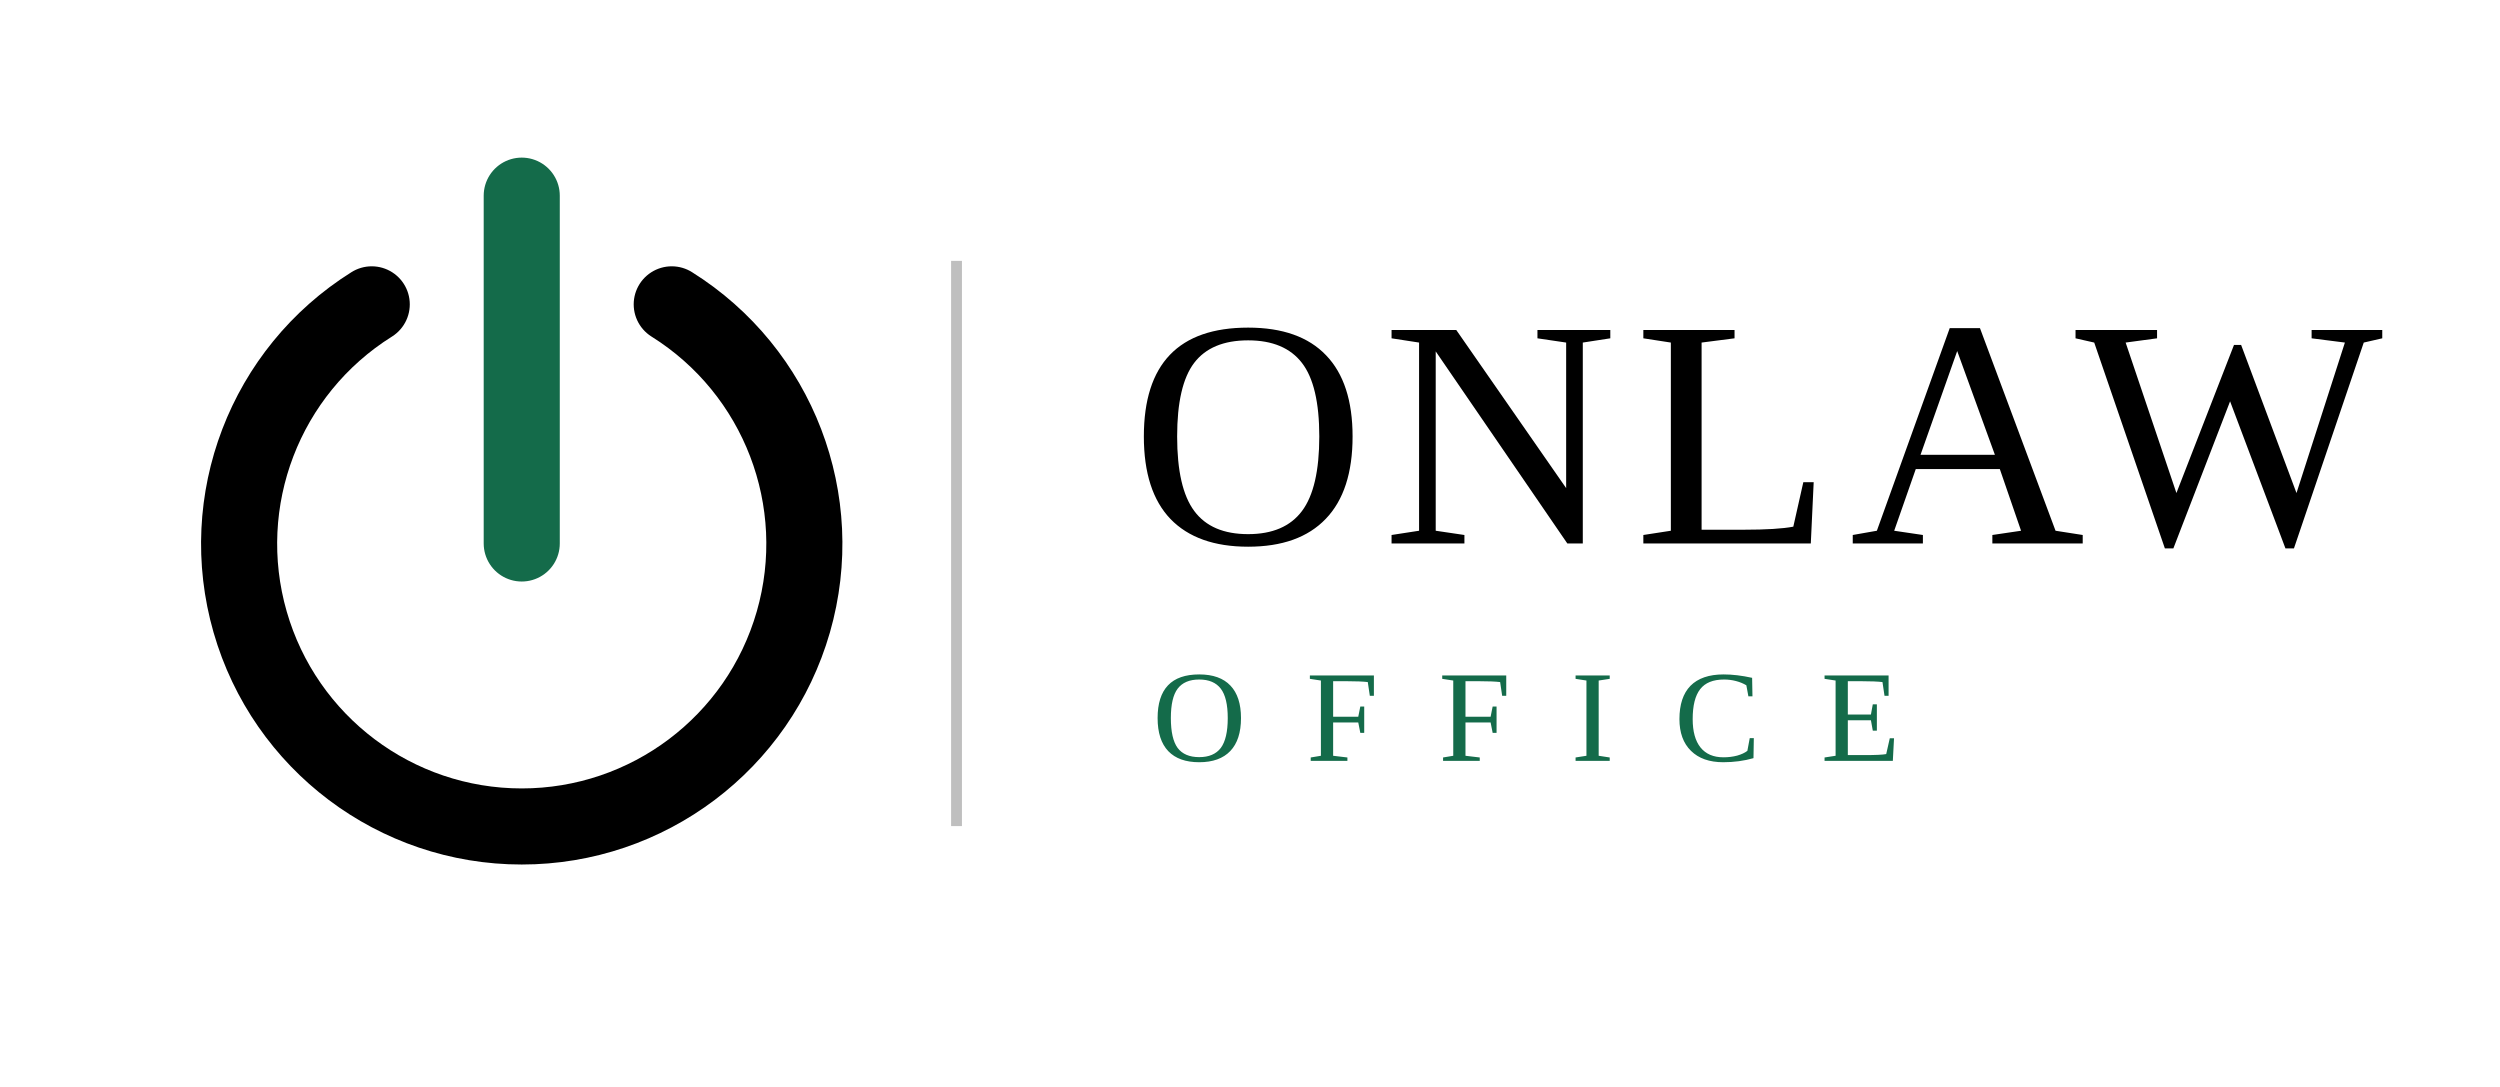
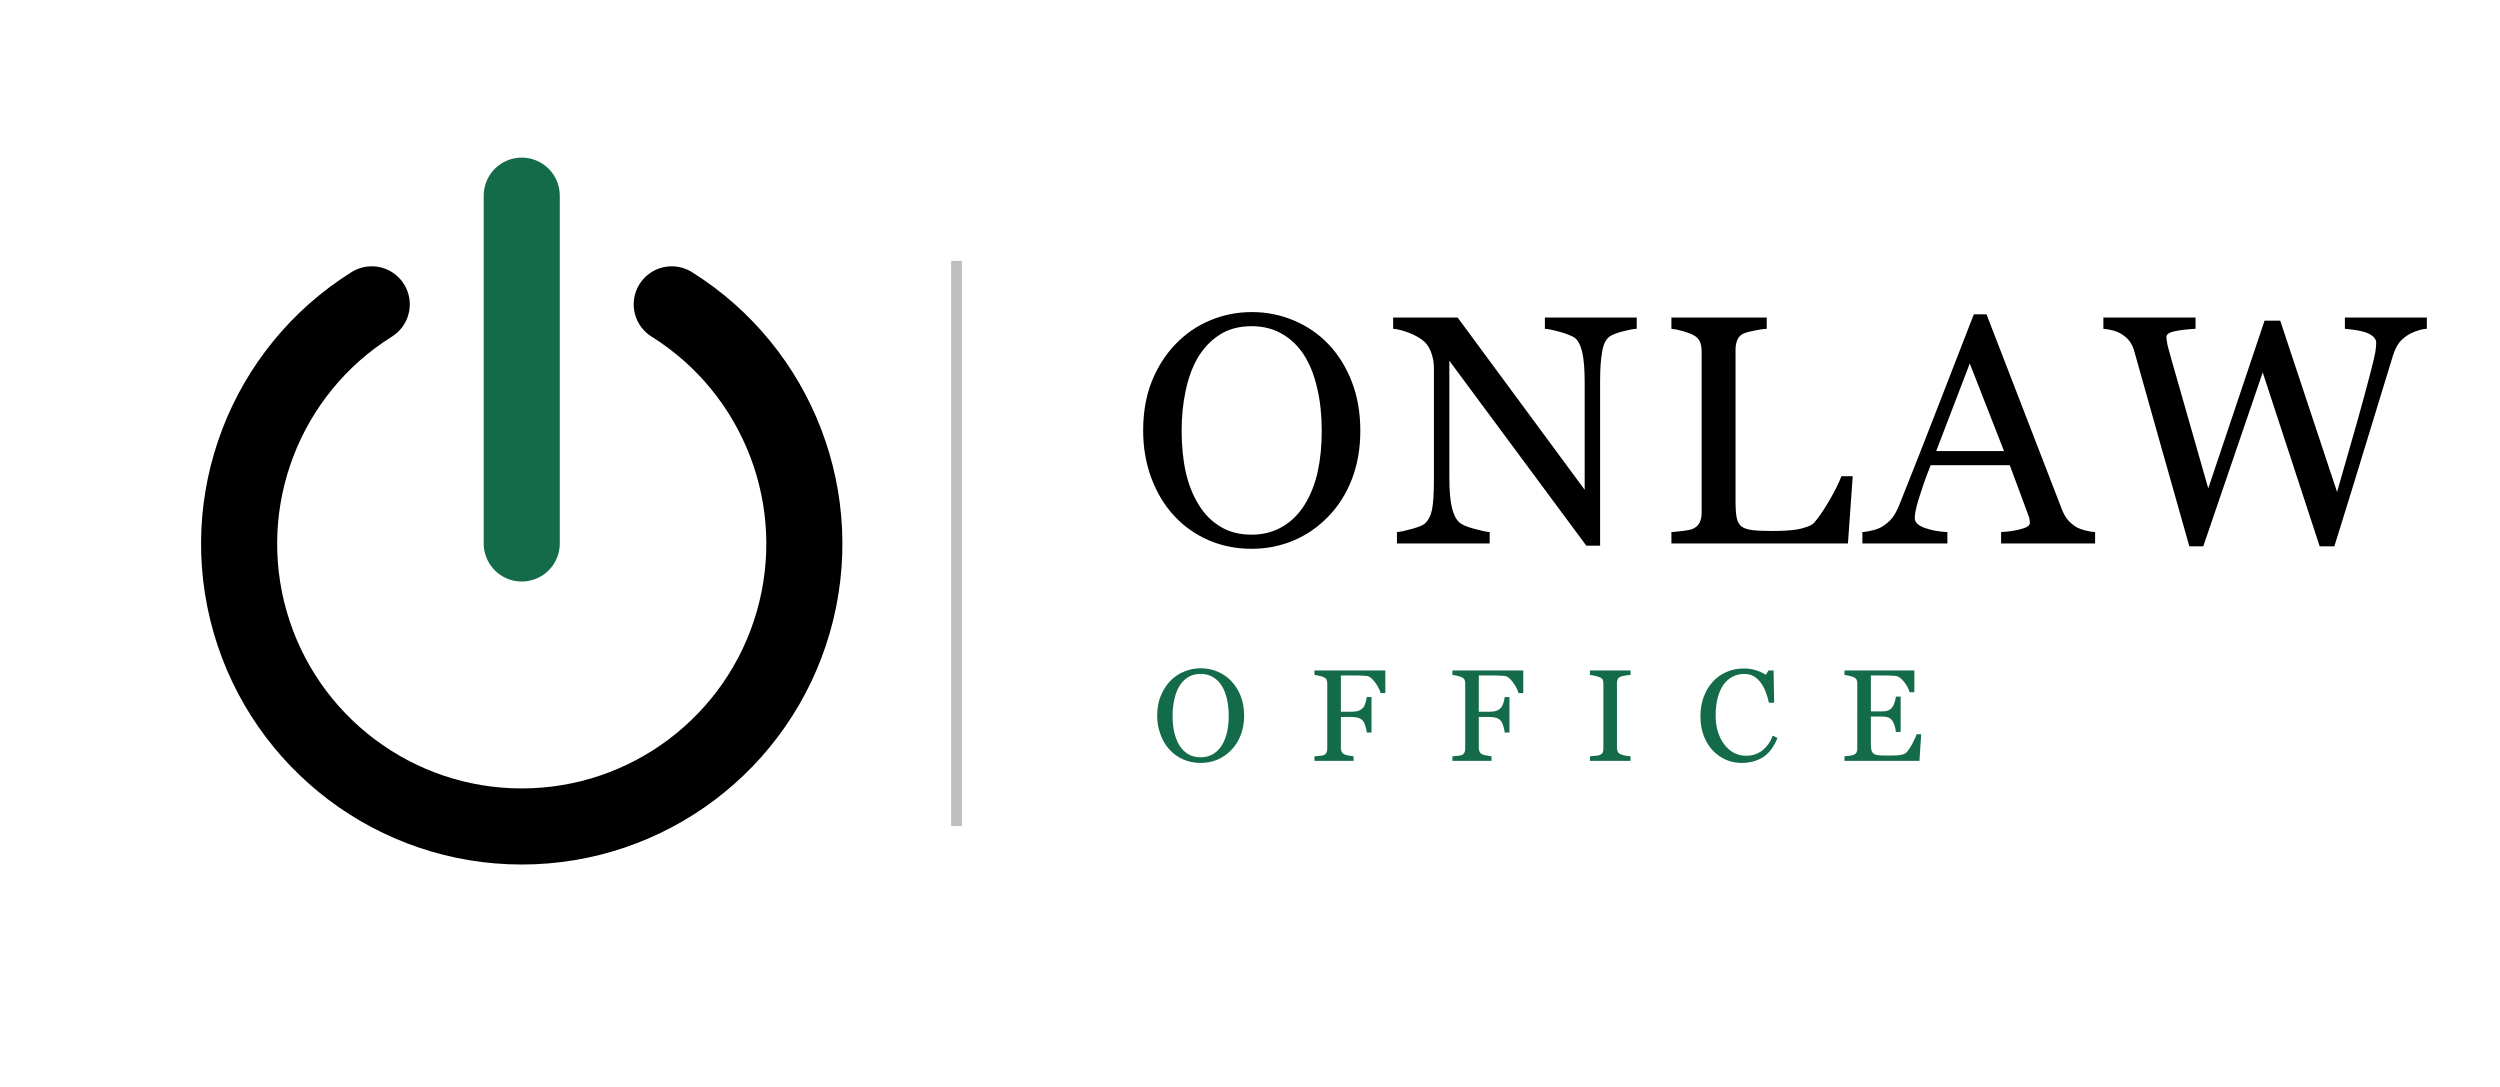
<svg xmlns="http://www.w3.org/2000/svg" viewBox="0 0 230 100" role="img" aria-label="OnLawOffice">
-   <g fill="currentColor">
-     <text x="104" y="50" font-family="Georgia, 'Times New Roman', 'Liberation Serif', serif" font-size="30" letter-spacing="1.5">ONLAW</text>
-   </g>
+   <path d="M122.22 31.67Q123.59 33.11 124.37 35.13Q125.15 37.16 125.15 39.62Q125.15 42.10 124.36 44.12Q123.57 46.14 122.16 47.56Q120.80 48.97 119.0 49.73Q117.19 50.49 115.16 50.49Q112.99 50.49 111.15 49.68Q109.31 48.87 107.99 47.42Q106.68 46.00 105.92 43.97Q105.17 41.94 105.17 39.62Q105.17 37.09 105.96 35.10Q106.75 33.12 108.14 31.67Q109.52 30.23 111.34 29.47Q113.16 28.71 115.16 28.71Q117.22 28.71 119.05 29.49Q120.88 30.26 122.22 31.67ZM120.04 46.41Q120.86 45.07 121.23 43.39Q121.60 41.70 121.60 39.62Q121.60 37.49 121.18 35.70Q120.77 33.91 119.96 32.65Q119.16 31.41 117.94 30.71Q116.72 30.01 115.16 30.01Q113.40 30.01 112.17 30.82Q110.94 31.63 110.16 32.97Q109.43 34.26 109.07 35.99Q108.71 37.72 108.71 39.62Q108.71 41.73 109.09 43.43Q109.47 45.13 110.29 46.45Q111.08 47.74 112.29 48.46Q113.49 49.19 115.16 49.19Q116.72 49.19 117.98 48.46Q119.24 47.72 120.04 46.41ZM150.58 30.25Q150.17 30.26 149.32 30.48Q148.47 30.70 148.11 30.94Q147.58 31.30 147.40 32.34Q147.21 33.38 147.21 34.98V50.20H145.94L133.34 33.19V43.92Q133.34 45.72 133.57 46.68Q133.80 47.65 134.26 48.06Q134.60 48.38 135.66 48.66Q136.71 48.94 137.05 48.95V50.0H128.52V48.95Q128.92 48.93 129.86 48.67Q130.79 48.41 131.03 48.21Q131.54 47.80 131.73 46.96Q131.92 46.11 131.92 44.08V33.84Q131.92 33.16 131.69 32.49Q131.45 31.82 131.06 31.45Q130.53 30.97 129.63 30.62Q128.73 30.28 128.17 30.25V29.21H134.10L145.79 45.06V35.17Q145.79 33.35 145.56 32.38Q145.32 31.41 144.88 31.08Q144.47 30.81 143.54 30.54Q142.61 30.28 142.13 30.25V29.21H150.58ZM170.45 43.81 170.01 50.0H153.77V48.95Q154.12 48.93 154.79 48.85Q155.45 48.78 155.72 48.66Q156.16 48.47 156.35 48.11Q156.55 47.74 156.55 47.17V32.29Q156.55 31.79 156.38 31.41Q156.21 31.03 155.72 30.79Q155.38 30.62 154.77 30.45Q154.16 30.28 153.77 30.25V29.21H162.54V30.25Q162.13 30.26 161.48 30.40Q160.83 30.53 160.54 30.63Q160.04 30.81 159.85 31.23Q159.67 31.66 159.67 32.14V46.10Q159.67 47.07 159.77 47.60Q159.86 48.13 160.21 48.43Q160.55 48.69 161.22 48.77Q161.88 48.85 163.08 48.85Q163.63 48.85 164.21 48.82Q164.80 48.79 165.33 48.71Q165.84 48.62 166.27 48.46Q166.70 48.31 166.91 48.08Q167.51 47.40 168.31 46.03Q169.10 44.66 169.41 43.81ZM192.75 50.0H184.10V48.95Q185.24 48.88 185.99 48.66Q186.75 48.44 186.75 48.12Q186.75 47.99 186.72 47.80Q186.69 47.61 186.63 47.46L184.90 42.80H177.62Q177.21 43.83 176.95 44.59Q176.70 45.35 176.49 46.00Q176.30 46.63 176.23 47.02Q176.16 47.42 176.16 47.67Q176.16 48.25 177.08 48.57Q178.00 48.90 179.16 48.95V50.0H171.34V48.95Q171.72 48.93 172.29 48.79Q172.86 48.65 173.23 48.41Q173.81 48.02 174.13 47.59Q174.46 47.15 174.76 46.39Q176.33 42.48 178.22 37.60Q180.11 32.72 181.59 28.92H182.76L189.69 46.85Q189.91 47.42 190.19 47.77Q190.47 48.12 190.97 48.46Q191.30 48.66 191.84 48.80Q192.39 48.94 192.75 48.95ZM184.37 41.50 181.22 33.44 178.13 41.50ZM223.27 30.25Q222.91 30.26 222.42 30.42Q221.94 30.57 221.53 30.82Q221.02 31.14 220.70 31.56Q220.39 31.98 220.15 32.72Q219.11 36.11 217.73 40.63Q216.36 45.15 214.76 50.26H213.41L208.17 34.26L202.70 50.26H201.42Q199.97 45.13 198.41 39.62Q196.86 34.10 196.33 32.23Q196.20 31.77 195.94 31.42Q195.69 31.07 195.25 30.78Q194.88 30.53 194.39 30.40Q193.90 30.28 193.51 30.25V29.21H201.99V30.25Q200.87 30.31 200.09 30.47Q199.31 30.63 199.31 31.01Q199.31 31.16 199.35 31.40Q199.39 31.64 199.42 31.79Q199.76 33.08 200.62 36.04Q201.47 39.01 203.16 44.93L208.34 29.50H209.78L215.01 45.26Q216.06 41.63 216.83 38.91Q217.59 36.20 218.09 34.26Q218.44 32.90 218.53 32.39Q218.61 31.89 218.61 31.54Q218.61 31.04 217.93 30.70Q217.25 30.37 215.73 30.25V29.21H223.27Z" fill="currentColor" />
  <path d="M34.2 28 A 26 26 0 1 0 61.8 28" fill="none" stroke="currentColor" stroke-width="7" stroke-linecap="round" />
  <path d="M48 18 L 48 50" fill="none" stroke="#146B4A" stroke-width="7" stroke-linecap="round" />
  <path d="M88 24 L 88 76" stroke="currentColor" stroke-width="1" opacity="0.25" />
-   <text x="106" y="70" font-family="Georgia, 'Times New Roman', 'Liberation Serif', serif" font-size="12" fill="#146B4A" letter-spacing="5.5">OFFICE</text>
+   <path d="M113.28 62.66Q113.83 63.24 114.15 64.05Q114.46 64.86 114.46 65.85Q114.46 66.84 114.14 67.65Q113.82 68.45 113.26 69.02Q112.72 69.58 112.0 69.89Q111.27 70.19 110.46 70.19Q109.59 70.19 108.86 69.87Q108.12 69.54 107.59 68.96Q107.07 68.40 106.77 67.58Q106.46 66.77 106.46 65.85Q106.46 64.83 106.78 64.04Q107.10 63.25 107.65 62.66Q108.20 62.09 108.93 61.79Q109.66 61.48 110.46 61.48Q111.29 61.48 112.02 61.79Q112.75 62.10 113.28 62.66ZM112.41 68.56Q112.74 68.03 112.89 67.35Q113.04 66.68 113.04 65.85Q113.04 64.99 112.87 64.28Q112.70 63.56 112.38 63.06Q112.06 62.56 111.57 62.28Q111.09 62.00 110.46 62.00Q109.76 62.00 109.26 62.33Q108.77 62.65 108.46 63.19Q108.17 63.70 108.03 64.39Q107.88 65.08 107.88 65.85Q107.88 66.69 108.03 67.37Q108.19 68.05 108.51 68.58Q108.83 69.09 109.31 69.38Q109.79 69.67 110.46 69.67Q111.09 69.67 111.59 69.38Q112.09 69.09 112.41 68.56ZM127.45 63.76H127.01Q126.89 63.30 126.50 62.77Q126.11 62.24 125.75 62.19Q125.57 62.17 125.32 62.16Q125.07 62.14 124.75 62.14H123.36V65.48H124.32Q124.75 65.48 124.99 65.39Q125.23 65.30 125.40 65.11Q125.52 64.99 125.61 64.71Q125.71 64.44 125.74 64.13H126.18V67.39H125.74Q125.72 67.14 125.62 66.81Q125.52 66.48 125.40 66.33Q125.22 66.12 124.96 66.04Q124.69 65.96 124.32 65.96H123.36V68.82Q123.36 69.02 123.44 69.17Q123.51 69.32 123.71 69.41Q123.79 69.46 124.09 69.51Q124.38 69.57 124.53 69.58V70.0H120.93V69.58Q121.10 69.57 121.40 69.54Q121.69 69.51 121.78 69.47Q121.95 69.40 122.03 69.25Q122.11 69.10 122.11 68.89V62.89Q122.11 62.69 122.05 62.54Q121.98 62.40 121.78 62.30Q121.62 62.23 121.35 62.17Q121.09 62.11 120.93 62.10V61.68H127.45ZM140.14 63.76H139.70Q139.58 63.30 139.19 62.77Q138.80 62.24 138.44 62.19Q138.26 62.17 138.01 62.16Q137.76 62.14 137.44 62.14H136.05V65.48H137.00Q137.44 65.48 137.68 65.39Q137.92 65.30 138.09 65.11Q138.21 64.99 138.30 64.71Q138.40 64.44 138.43 64.13H138.87V67.39H138.43Q138.41 67.14 138.31 66.81Q138.21 66.48 138.09 66.33Q137.91 66.12 137.65 66.04Q137.38 65.96 137.00 65.96H136.05V68.82Q136.05 69.02 136.13 69.17Q136.20 69.32 136.40 69.41Q136.48 69.46 136.78 69.51Q137.07 69.57 137.22 69.58V70.0H133.62V69.58Q133.79 69.57 134.09 69.54Q134.38 69.51 134.47 69.47Q134.64 69.40 134.72 69.25Q134.80 69.10 134.80 68.89V62.89Q134.80 62.69 134.74 62.54Q134.67 62.40 134.47 62.30Q134.31 62.23 134.04 62.17Q133.78 62.11 133.62 62.10V61.68H140.14ZM150.01 70.0H146.27V69.58Q146.42 69.57 146.72 69.54Q147.02 69.52 147.15 69.47Q147.34 69.40 147.43 69.27Q147.51 69.13 147.51 68.90V62.88Q147.51 62.67 147.45 62.53Q147.39 62.40 147.15 62.30Q146.97 62.23 146.70 62.17Q146.44 62.11 146.27 62.10V61.68H150.01V62.10Q149.83 62.10 149.58 62.14Q149.33 62.18 149.14 62.24Q148.91 62.31 148.84 62.47Q148.76 62.62 148.76 62.82V68.83Q148.76 69.03 148.85 69.18Q148.93 69.33 149.14 69.41Q149.26 69.46 149.54 69.52Q149.82 69.57 150.01 69.58ZM160.22 70.19Q159.47 70.19 158.79 69.90Q158.11 69.60 157.58 69.05Q157.06 68.50 156.75 67.71Q156.44 66.91 156.44 65.92Q156.44 64.92 156.74 64.11Q157.05 63.30 157.58 62.71Q158.12 62.13 158.84 61.82Q159.57 61.50 160.40 61.50Q161.01 61.50 161.51 61.65Q162.01 61.80 162.46 62.08L162.70 61.68H163.17L163.22 64.65H162.74Q162.65 64.21 162.46 63.70Q162.27 63.20 162.02 62.85Q161.74 62.45 161.35 62.22Q160.97 62.00 160.47 62.00Q159.90 62.00 159.41 62.25Q158.92 62.50 158.56 62.99Q158.22 63.47 158.03 64.20Q157.84 64.93 157.84 65.83Q157.84 66.63 158.04 67.30Q158.24 67.96 158.62 68.47Q158.99 68.96 159.50 69.25Q160.02 69.53 160.65 69.53Q161.12 69.53 161.52 69.38Q161.92 69.23 162.21 68.98Q162.51 68.72 162.73 68.40Q162.95 68.07 163.09 67.68L163.53 67.89Q163.03 69.13 162.20 69.66Q161.36 70.19 160.22 70.19ZM176.75 67.55 176.59 70.0H169.69V69.58Q169.86 69.57 170.16 69.53Q170.45 69.49 170.54 69.45Q170.73 69.36 170.80 69.22Q170.87 69.08 170.87 68.86V62.89Q170.87 62.69 170.81 62.54Q170.74 62.40 170.54 62.30Q170.38 62.23 170.11 62.17Q169.85 62.11 169.69 62.10V61.68H176.12V63.68H175.68Q175.57 63.24 175.18 62.74Q174.79 62.24 174.43 62.19Q174.25 62.17 174.00 62.16Q173.75 62.14 173.43 62.14H172.12V65.45H173.06Q173.51 65.45 173.72 65.36Q173.92 65.28 174.08 65.08Q174.21 64.91 174.30 64.62Q174.39 64.34 174.42 64.09H174.86V67.34H174.42Q174.40 67.06 174.30 66.75Q174.19 66.43 174.08 66.29Q173.90 66.06 173.67 65.99Q173.44 65.92 173.06 65.92H172.12V68.42Q172.12 68.79 172.17 69.01Q172.23 69.23 172.38 69.34Q172.53 69.45 172.79 69.48Q173.06 69.51 173.54 69.51Q173.74 69.51 174.05 69.51Q174.37 69.51 174.59 69.49Q174.81 69.47 175.05 69.41Q175.28 69.34 175.38 69.24Q175.65 68.96 175.95 68.39Q176.25 67.82 176.33 67.55Z" fill="#146B4A" />
</svg>
